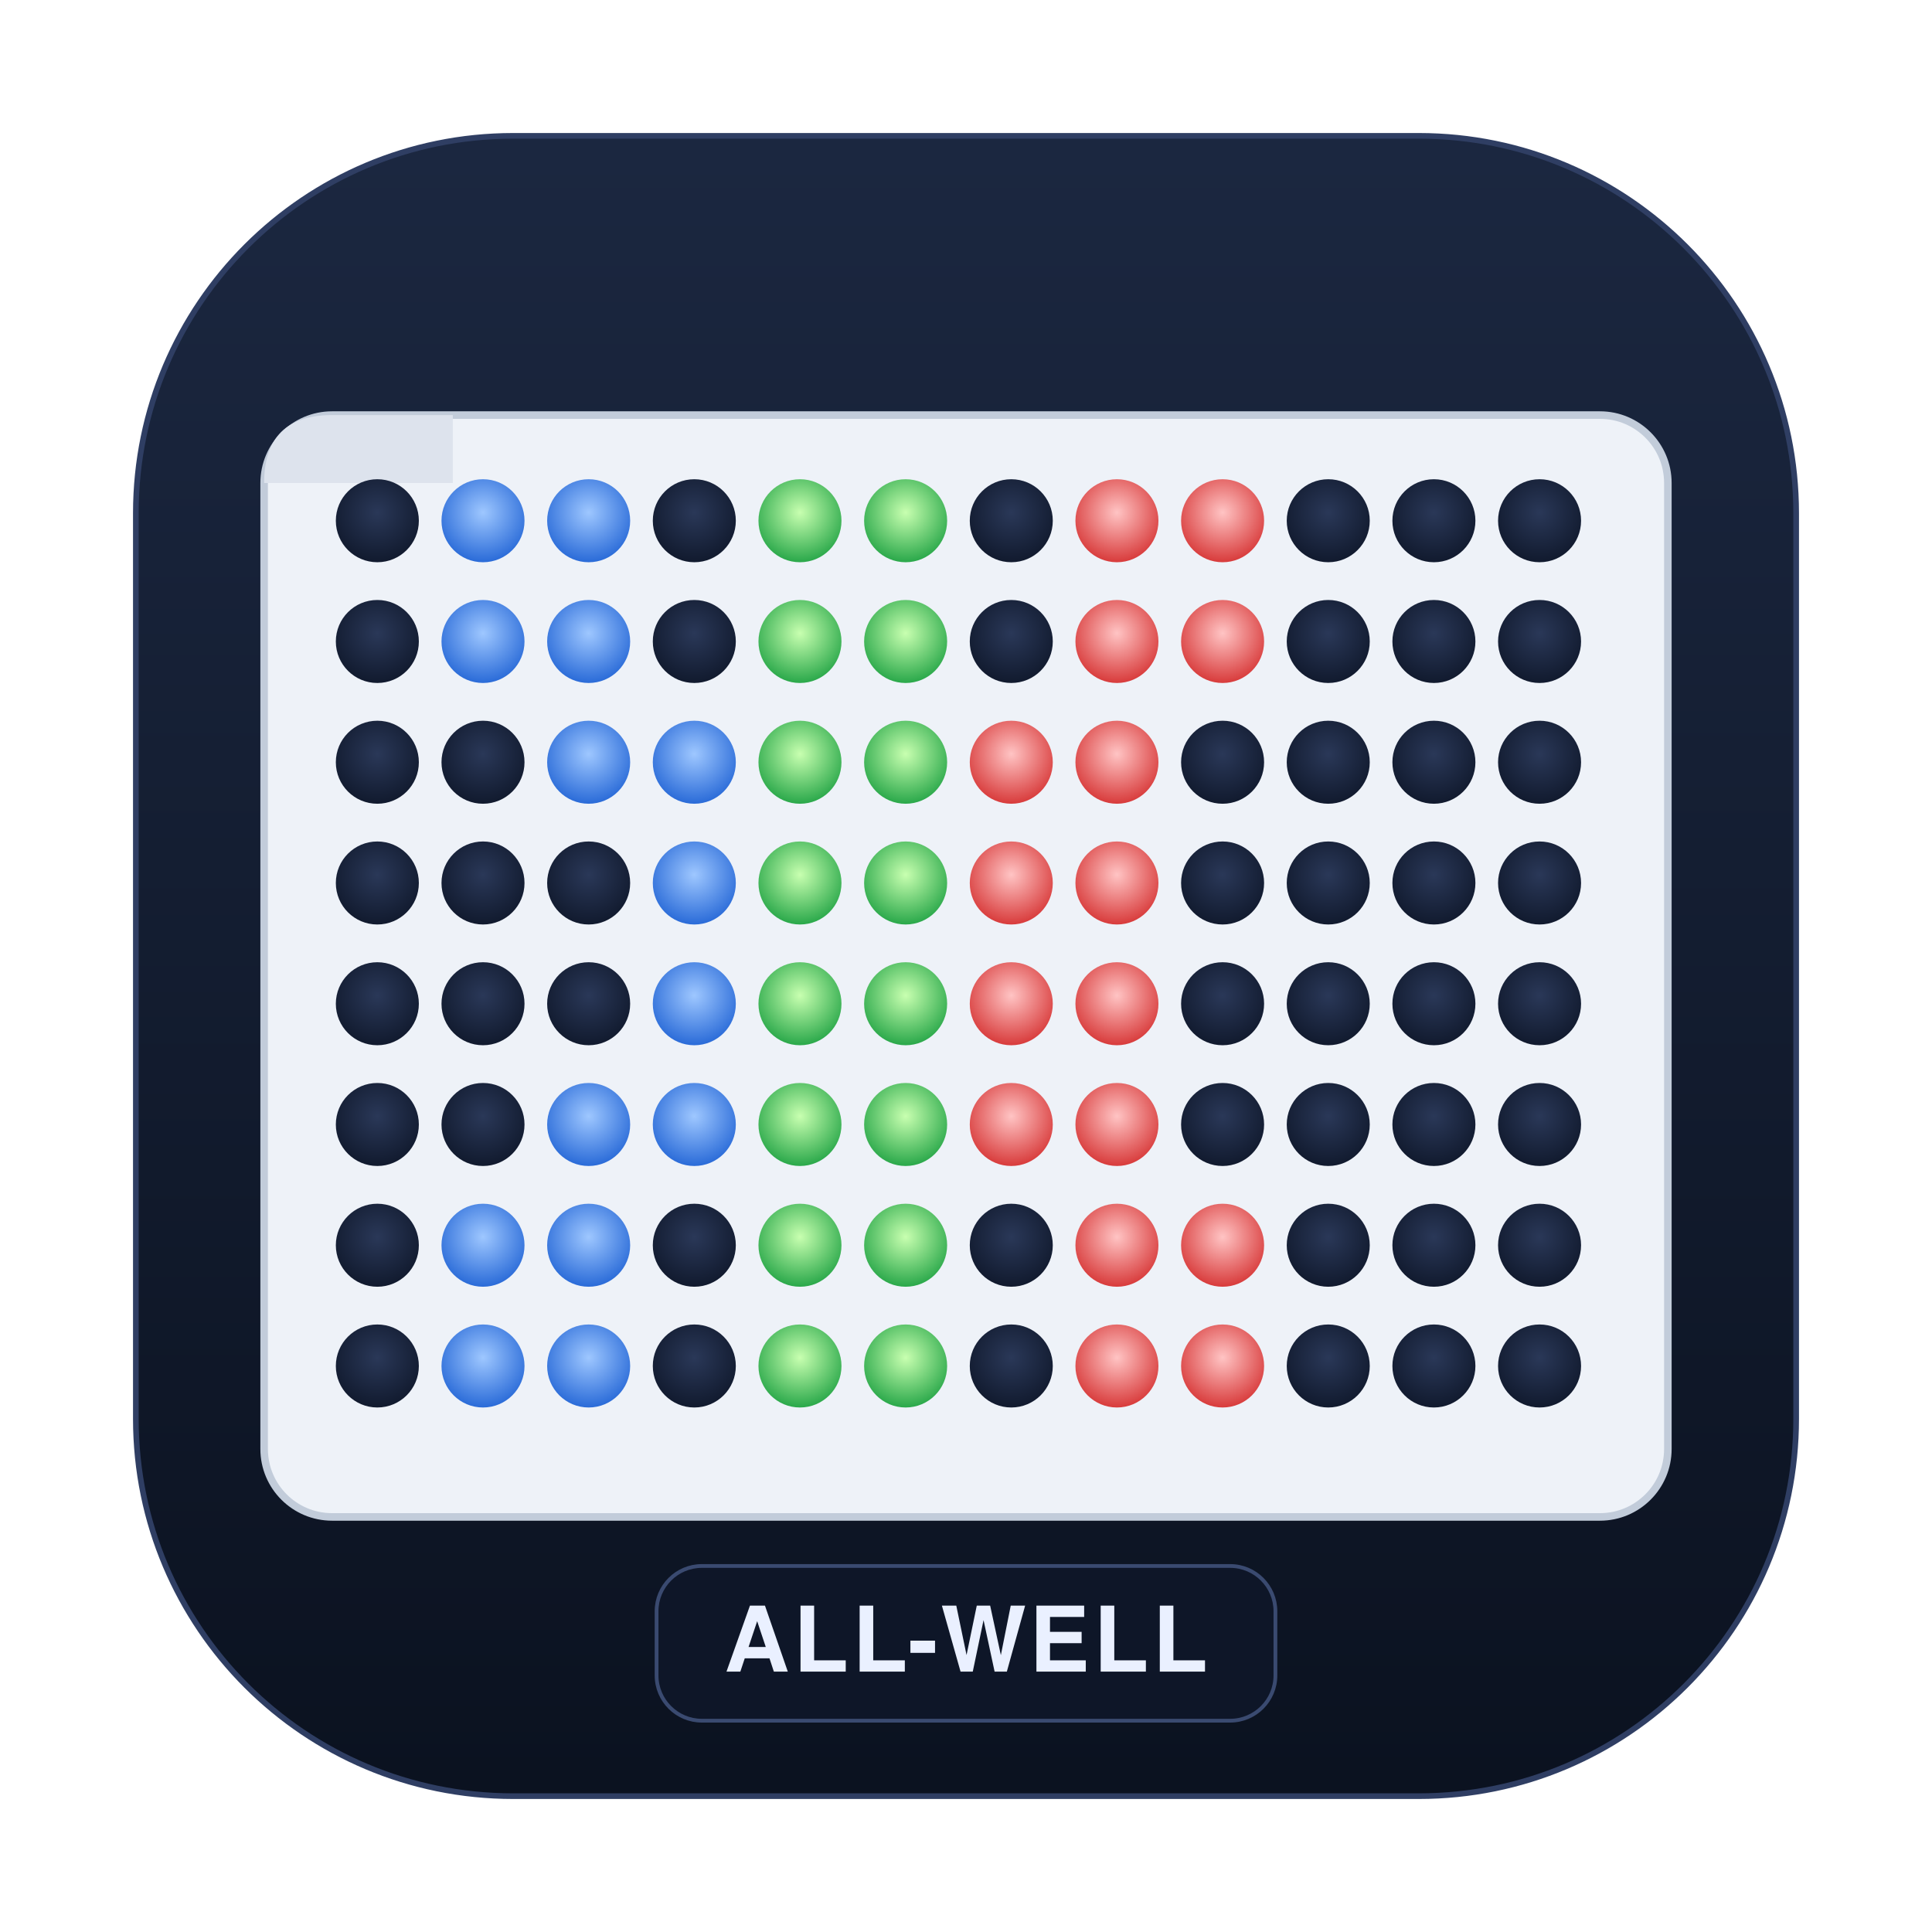
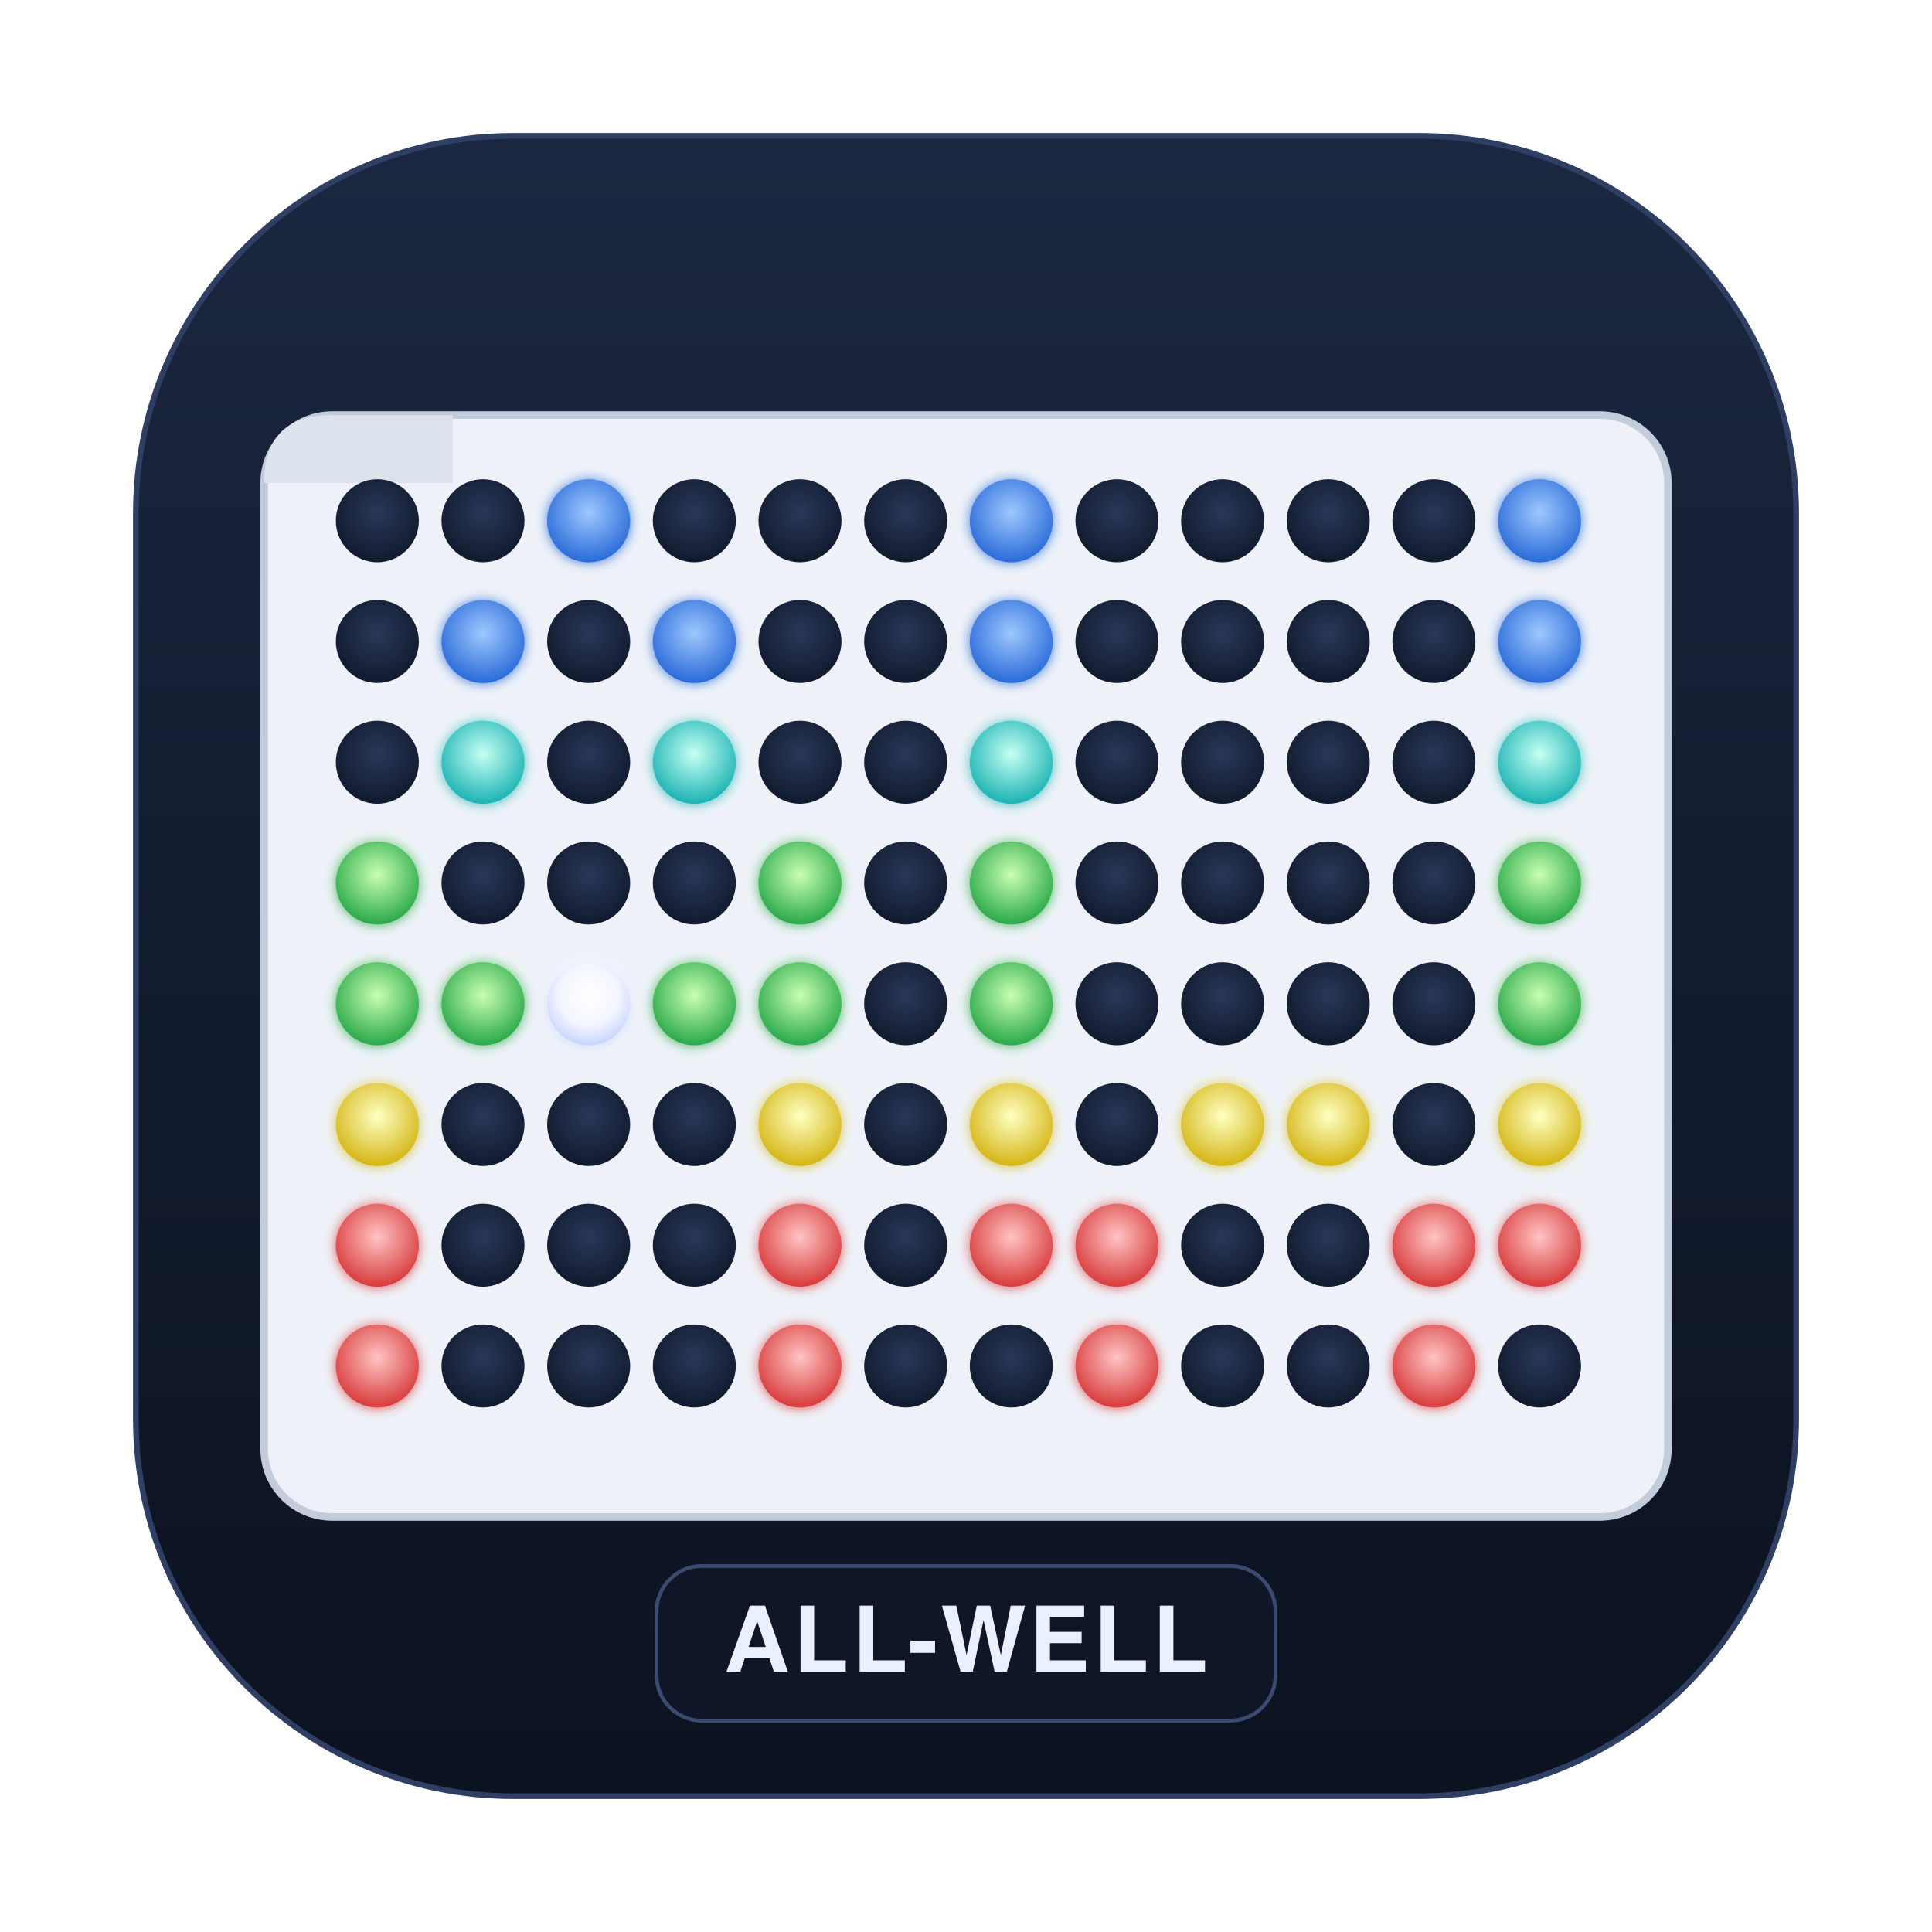
<svg xmlns="http://www.w3.org/2000/svg" viewBox="0 0 1024 1024">
  <defs>
    <linearGradient id="bg1" x1="0" y1="0" x2="0" y2="1">
      <stop offset="0" stop-color="#1b2740" />
      <stop offset="1" stop-color="#0b1220" />
    </linearGradient>
    <radialGradient id="blue" cx="0.5" cy="0.4" r="0.6">
      <stop offset="0" stop-color="#9ec7ff" />
      <stop offset="1" stop-color="#2a6bd8" />
    </radialGradient>
+     <radialGradient id="cyan" cx="0.5" cy="0.4" r="0.6">
+       <stop offset="0" stop-color="#c6fff4" />
+       <stop offset="1" stop-color="#1bb3b3" />
+     </radialGradient>
    <radialGradient id="green" cx="0.5" cy="0.4" r="0.6">
      <stop offset="0" stop-color="#c8ffb0" />
      <stop offset="1" stop-color="#2aa84a" />
+     </radialGradient>
+     <radialGradient id="yellow" cx="0.5" cy="0.4" r="0.6">
+       <stop offset="0" stop-color="#ffffc2" />
+       <stop offset="1" stop-color="#d4b616" />
    </radialGradient>
    <radialGradient id="red" cx="0.5" cy="0.4" r="0.6">
      <stop offset="0" stop-color="#ffc4c4" />
      <stop offset="1" stop-color="#d83b3b" />
    </radialGradient>
+     <radialGradient id="white" cx="0.5" cy="0.4" r="0.6">
+       <stop offset="0" stop-color="#ffffff" />
+       <stop offset="0.6" stop-color="#f3f6ff" />
+       <stop offset="1" stop-color="#c8d4ff" />
+     </radialGradient>
    <radialGradient id="empty" cx="0.5" cy="0.4" r="0.6">
      <stop offset="0" stop-color="#2a3858" />
      <stop offset="1" stop-color="#111a2e" />
    </radialGradient>
+     <filter id="lit" x="-50%" y="-50%" width="200%" height="200%">
+       <feGaussianBlur stdDeviation="3" result="b" />
+       <feMerge>
+         <feMergeNode in="b" />
+         <feMergeNode in="SourceGraphic" />
+       </feMerge>
+     </filter>
  </defs>
  <rect x="72" y="72" width="880" height="880" rx="200" ry="200" fill="url(#bg1)" />
  <rect x="72" y="72" width="880" height="880" rx="200" ry="200" fill="none" stroke="#2f3e63" stroke-width="3" />
  <rect x="140" y="220" width="744" height="584" rx="36" ry="36" fill="#eef2f8" />
  <rect x="140" y="220" width="744" height="584" rx="36" ry="36" fill="none" stroke="#c2ccda" stroke-width="4" />
  <path d="M 140 256 Q 140 220 176 220 L 240 220 L 240 256 Z" fill="#dde3ed" />
-   <g>
-     
-     
-     
-     
-   </g>
  <g id="wells">
    <circle cx="200" cy="276" r="22" fill="url(#empty)" />
-     <circle cx="256" cy="276" r="22" fill="url(#blue)" />
-     <circle cx="312" cy="276" r="22" fill="url(#blue)" />
+     <circle cx="256" cy="276" r="22" fill="url(#empty)" />
+     <circle cx="312" cy="276" r="22" fill="url(#blue)" filter="url(#lit)" />
    <circle cx="368" cy="276" r="22" fill="url(#empty)" />
-     <circle cx="424" cy="276" r="22" fill="url(#green)" />
-     <circle cx="480" cy="276" r="22" fill="url(#green)" />
-     <circle cx="536" cy="276" r="22" fill="url(#empty)" />
-     <circle cx="592" cy="276" r="22" fill="url(#red)" />
-     <circle cx="648" cy="276" r="22" fill="url(#red)" />
+     <circle cx="424" cy="276" r="22" fill="url(#empty)" />
+     <circle cx="480" cy="276" r="22" fill="url(#empty)" />
+     <circle cx="536" cy="276" r="22" fill="url(#blue)" filter="url(#lit)" />
+     <circle cx="592" cy="276" r="22" fill="url(#empty)" />
+     <circle cx="648" cy="276" r="22" fill="url(#empty)" />
    <circle cx="704" cy="276" r="22" fill="url(#empty)" />
    <circle cx="760" cy="276" r="22" fill="url(#empty)" />
-     <circle cx="816" cy="276" r="22" fill="url(#empty)" />
+     <circle cx="816" cy="276" r="22" fill="url(#blue)" filter="url(#lit)" />
    <circle cx="200" cy="340" r="22" fill="url(#empty)" />
-     <circle cx="256" cy="340" r="22" fill="url(#blue)" />
-     <circle cx="312" cy="340" r="22" fill="url(#blue)" />
-     <circle cx="368" cy="340" r="22" fill="url(#empty)" />
-     <circle cx="424" cy="340" r="22" fill="url(#green)" />
-     <circle cx="480" cy="340" r="22" fill="url(#green)" />
-     <circle cx="536" cy="340" r="22" fill="url(#empty)" />
-     <circle cx="592" cy="340" r="22" fill="url(#red)" />
-     <circle cx="648" cy="340" r="22" fill="url(#red)" />
+     <circle cx="256" cy="340" r="22" fill="url(#blue)" filter="url(#lit)" />
+     <circle cx="312" cy="340" r="22" fill="url(#empty)" />
+     <circle cx="368" cy="340" r="22" fill="url(#blue)" filter="url(#lit)" />
+     <circle cx="424" cy="340" r="22" fill="url(#empty)" />
+     <circle cx="480" cy="340" r="22" fill="url(#empty)" />
+     <circle cx="536" cy="340" r="22" fill="url(#blue)" filter="url(#lit)" />
+     <circle cx="592" cy="340" r="22" fill="url(#empty)" />
+     <circle cx="648" cy="340" r="22" fill="url(#empty)" />
    <circle cx="704" cy="340" r="22" fill="url(#empty)" />
    <circle cx="760" cy="340" r="22" fill="url(#empty)" />
-     <circle cx="816" cy="340" r="22" fill="url(#empty)" />
+     <circle cx="816" cy="340" r="22" fill="url(#blue)" filter="url(#lit)" />
    <circle cx="200" cy="404" r="22" fill="url(#empty)" />
-     <circle cx="256" cy="404" r="22" fill="url(#empty)" />
-     <circle cx="312" cy="404" r="22" fill="url(#blue)" />
-     <circle cx="368" cy="404" r="22" fill="url(#blue)" />
-     <circle cx="424" cy="404" r="22" fill="url(#green)" />
-     <circle cx="480" cy="404" r="22" fill="url(#green)" />
-     <circle cx="536" cy="404" r="22" fill="url(#red)" />
-     <circle cx="592" cy="404" r="22" fill="url(#red)" />
+     <circle cx="256" cy="404" r="22" fill="url(#cyan)" filter="url(#lit)" />
+     <circle cx="312" cy="404" r="22" fill="url(#empty)" />
+     <circle cx="368" cy="404" r="22" fill="url(#cyan)" filter="url(#lit)" />
+     <circle cx="424" cy="404" r="22" fill="url(#empty)" />
+     <circle cx="480" cy="404" r="22" fill="url(#empty)" />
+     <circle cx="536" cy="404" r="22" fill="url(#cyan)" filter="url(#lit)" />
+     <circle cx="592" cy="404" r="22" fill="url(#empty)" />
    <circle cx="648" cy="404" r="22" fill="url(#empty)" />
    <circle cx="704" cy="404" r="22" fill="url(#empty)" />
    <circle cx="760" cy="404" r="22" fill="url(#empty)" />
-     <circle cx="816" cy="404" r="22" fill="url(#empty)" />
-     <circle cx="200" cy="468" r="22" fill="url(#empty)" />
+     <circle cx="816" cy="404" r="22" fill="url(#cyan)" filter="url(#lit)" />
+     <circle cx="200" cy="468" r="22" fill="url(#green)" filter="url(#lit)" />
    <circle cx="256" cy="468" r="22" fill="url(#empty)" />
    <circle cx="312" cy="468" r="22" fill="url(#empty)" />
-     <circle cx="368" cy="468" r="22" fill="url(#blue)" />
-     <circle cx="424" cy="468" r="22" fill="url(#green)" />
-     <circle cx="480" cy="468" r="22" fill="url(#green)" />
-     <circle cx="536" cy="468" r="22" fill="url(#red)" />
-     <circle cx="592" cy="468" r="22" fill="url(#red)" />
+     <circle cx="368" cy="468" r="22" fill="url(#empty)" />
+     <circle cx="424" cy="468" r="22" fill="url(#green)" filter="url(#lit)" />
+     <circle cx="480" cy="468" r="22" fill="url(#empty)" />
+     <circle cx="536" cy="468" r="22" fill="url(#green)" filter="url(#lit)" />
+     <circle cx="592" cy="468" r="22" fill="url(#empty)" />
    <circle cx="648" cy="468" r="22" fill="url(#empty)" />
    <circle cx="704" cy="468" r="22" fill="url(#empty)" />
    <circle cx="760" cy="468" r="22" fill="url(#empty)" />
-     <circle cx="816" cy="468" r="22" fill="url(#empty)" />
-     <circle cx="200" cy="532" r="22" fill="url(#empty)" />
-     <circle cx="256" cy="532" r="22" fill="url(#empty)" />
-     <circle cx="312" cy="532" r="22" fill="url(#empty)" />
-     <circle cx="368" cy="532" r="22" fill="url(#blue)" />
-     <circle cx="424" cy="532" r="22" fill="url(#green)" />
-     <circle cx="480" cy="532" r="22" fill="url(#green)" />
-     <circle cx="536" cy="532" r="22" fill="url(#red)" />
-     <circle cx="592" cy="532" r="22" fill="url(#red)" />
+     <circle cx="816" cy="468" r="22" fill="url(#green)" filter="url(#lit)" />
+     <circle cx="200" cy="532" r="22" fill="url(#green)" filter="url(#lit)" />
+     <circle cx="256" cy="532" r="22" fill="url(#green)" filter="url(#lit)" />
+     <circle cx="312" cy="532" r="22" fill="url(#white)" filter="url(#lit)" />
+     <circle cx="368" cy="532" r="22" fill="url(#green)" filter="url(#lit)" />
+     <circle cx="424" cy="532" r="22" fill="url(#green)" filter="url(#lit)" />
+     <circle cx="480" cy="532" r="22" fill="url(#empty)" />
+     <circle cx="536" cy="532" r="22" fill="url(#green)" filter="url(#lit)" />
+     <circle cx="592" cy="532" r="22" fill="url(#empty)" />
    <circle cx="648" cy="532" r="22" fill="url(#empty)" />
    <circle cx="704" cy="532" r="22" fill="url(#empty)" />
    <circle cx="760" cy="532" r="22" fill="url(#empty)" />
-     <circle cx="816" cy="532" r="22" fill="url(#empty)" />
-     <circle cx="200" cy="596" r="22" fill="url(#empty)" />
+     <circle cx="816" cy="532" r="22" fill="url(#green)" filter="url(#lit)" />
+     <circle cx="200" cy="596" r="22" fill="url(#yellow)" filter="url(#lit)" />
    <circle cx="256" cy="596" r="22" fill="url(#empty)" />
-     <circle cx="312" cy="596" r="22" fill="url(#blue)" />
-     <circle cx="368" cy="596" r="22" fill="url(#blue)" />
-     <circle cx="424" cy="596" r="22" fill="url(#green)" />
-     <circle cx="480" cy="596" r="22" fill="url(#green)" />
-     <circle cx="536" cy="596" r="22" fill="url(#red)" />
-     <circle cx="592" cy="596" r="22" fill="url(#red)" />
-     <circle cx="648" cy="596" r="22" fill="url(#empty)" />
-     <circle cx="704" cy="596" r="22" fill="url(#empty)" />
+     <circle cx="312" cy="596" r="22" fill="url(#empty)" />
+     <circle cx="368" cy="596" r="22" fill="url(#empty)" />
+     <circle cx="424" cy="596" r="22" fill="url(#yellow)" filter="url(#lit)" />
+     <circle cx="480" cy="596" r="22" fill="url(#empty)" />
+     <circle cx="536" cy="596" r="22" fill="url(#yellow)" filter="url(#lit)" />
+     <circle cx="592" cy="596" r="22" fill="url(#empty)" />
+     <circle cx="648" cy="596" r="22" fill="url(#yellow)" filter="url(#lit)" />
+     <circle cx="704" cy="596" r="22" fill="url(#yellow)" filter="url(#lit)" />
    <circle cx="760" cy="596" r="22" fill="url(#empty)" />
-     <circle cx="816" cy="596" r="22" fill="url(#empty)" />
-     <circle cx="200" cy="660" r="22" fill="url(#empty)" />
-     <circle cx="256" cy="660" r="22" fill="url(#blue)" />
-     <circle cx="312" cy="660" r="22" fill="url(#blue)" />
+     <circle cx="816" cy="596" r="22" fill="url(#yellow)" filter="url(#lit)" />
+     <circle cx="200" cy="660" r="22" fill="url(#red)" filter="url(#lit)" />
+     <circle cx="256" cy="660" r="22" fill="url(#empty)" />
+     <circle cx="312" cy="660" r="22" fill="url(#empty)" />
    <circle cx="368" cy="660" r="22" fill="url(#empty)" />
-     <circle cx="424" cy="660" r="22" fill="url(#green)" />
-     <circle cx="480" cy="660" r="22" fill="url(#green)" />
-     <circle cx="536" cy="660" r="22" fill="url(#empty)" />
-     <circle cx="592" cy="660" r="22" fill="url(#red)" />
-     <circle cx="648" cy="660" r="22" fill="url(#red)" />
+     <circle cx="424" cy="660" r="22" fill="url(#red)" filter="url(#lit)" />
+     <circle cx="480" cy="660" r="22" fill="url(#empty)" />
+     <circle cx="536" cy="660" r="22" fill="url(#red)" filter="url(#lit)" />
+     <circle cx="592" cy="660" r="22" fill="url(#red)" filter="url(#lit)" />
+     <circle cx="648" cy="660" r="22" fill="url(#empty)" />
    <circle cx="704" cy="660" r="22" fill="url(#empty)" />
-     <circle cx="760" cy="660" r="22" fill="url(#empty)" />
-     <circle cx="816" cy="660" r="22" fill="url(#empty)" />
-     <circle cx="200" cy="724" r="22" fill="url(#empty)" />
-     <circle cx="256" cy="724" r="22" fill="url(#blue)" />
-     <circle cx="312" cy="724" r="22" fill="url(#blue)" />
+     <circle cx="760" cy="660" r="22" fill="url(#red)" filter="url(#lit)" />
+     <circle cx="816" cy="660" r="22" fill="url(#red)" filter="url(#lit)" />
+     <circle cx="200" cy="724" r="22" fill="url(#red)" filter="url(#lit)" />
+     <circle cx="256" cy="724" r="22" fill="url(#empty)" />
+     <circle cx="312" cy="724" r="22" fill="url(#empty)" />
    <circle cx="368" cy="724" r="22" fill="url(#empty)" />
-     <circle cx="424" cy="724" r="22" fill="url(#green)" />
-     <circle cx="480" cy="724" r="22" fill="url(#green)" />
+     <circle cx="424" cy="724" r="22" fill="url(#red)" filter="url(#lit)" />
+     <circle cx="480" cy="724" r="22" fill="url(#empty)" />
    <circle cx="536" cy="724" r="22" fill="url(#empty)" />
-     <circle cx="592" cy="724" r="22" fill="url(#red)" />
-     <circle cx="648" cy="724" r="22" fill="url(#red)" />
+     <circle cx="592" cy="724" r="22" fill="url(#red)" filter="url(#lit)" />
+     <circle cx="648" cy="724" r="22" fill="url(#empty)" />
    <circle cx="704" cy="724" r="22" fill="url(#empty)" />
-     <circle cx="760" cy="724" r="22" fill="url(#empty)" />
+     <circle cx="760" cy="724" r="22" fill="url(#red)" filter="url(#lit)" />
    <circle cx="816" cy="724" r="22" fill="url(#empty)" />
  </g>
  <g>
    <rect x="348" y="830" width="328" height="82" rx="24" ry="24" fill="#0e1628" stroke="#3a4a70" stroke-width="2" />
    <text x="512" y="886" font-family="-apple-system, SF Pro Display, Helvetica, Arial, sans-serif" font-weight="700" font-size="48" fill="#eaf0ff" text-anchor="middle" letter-spacing="2">ALL-WELL</text>
  </g>
</svg>
